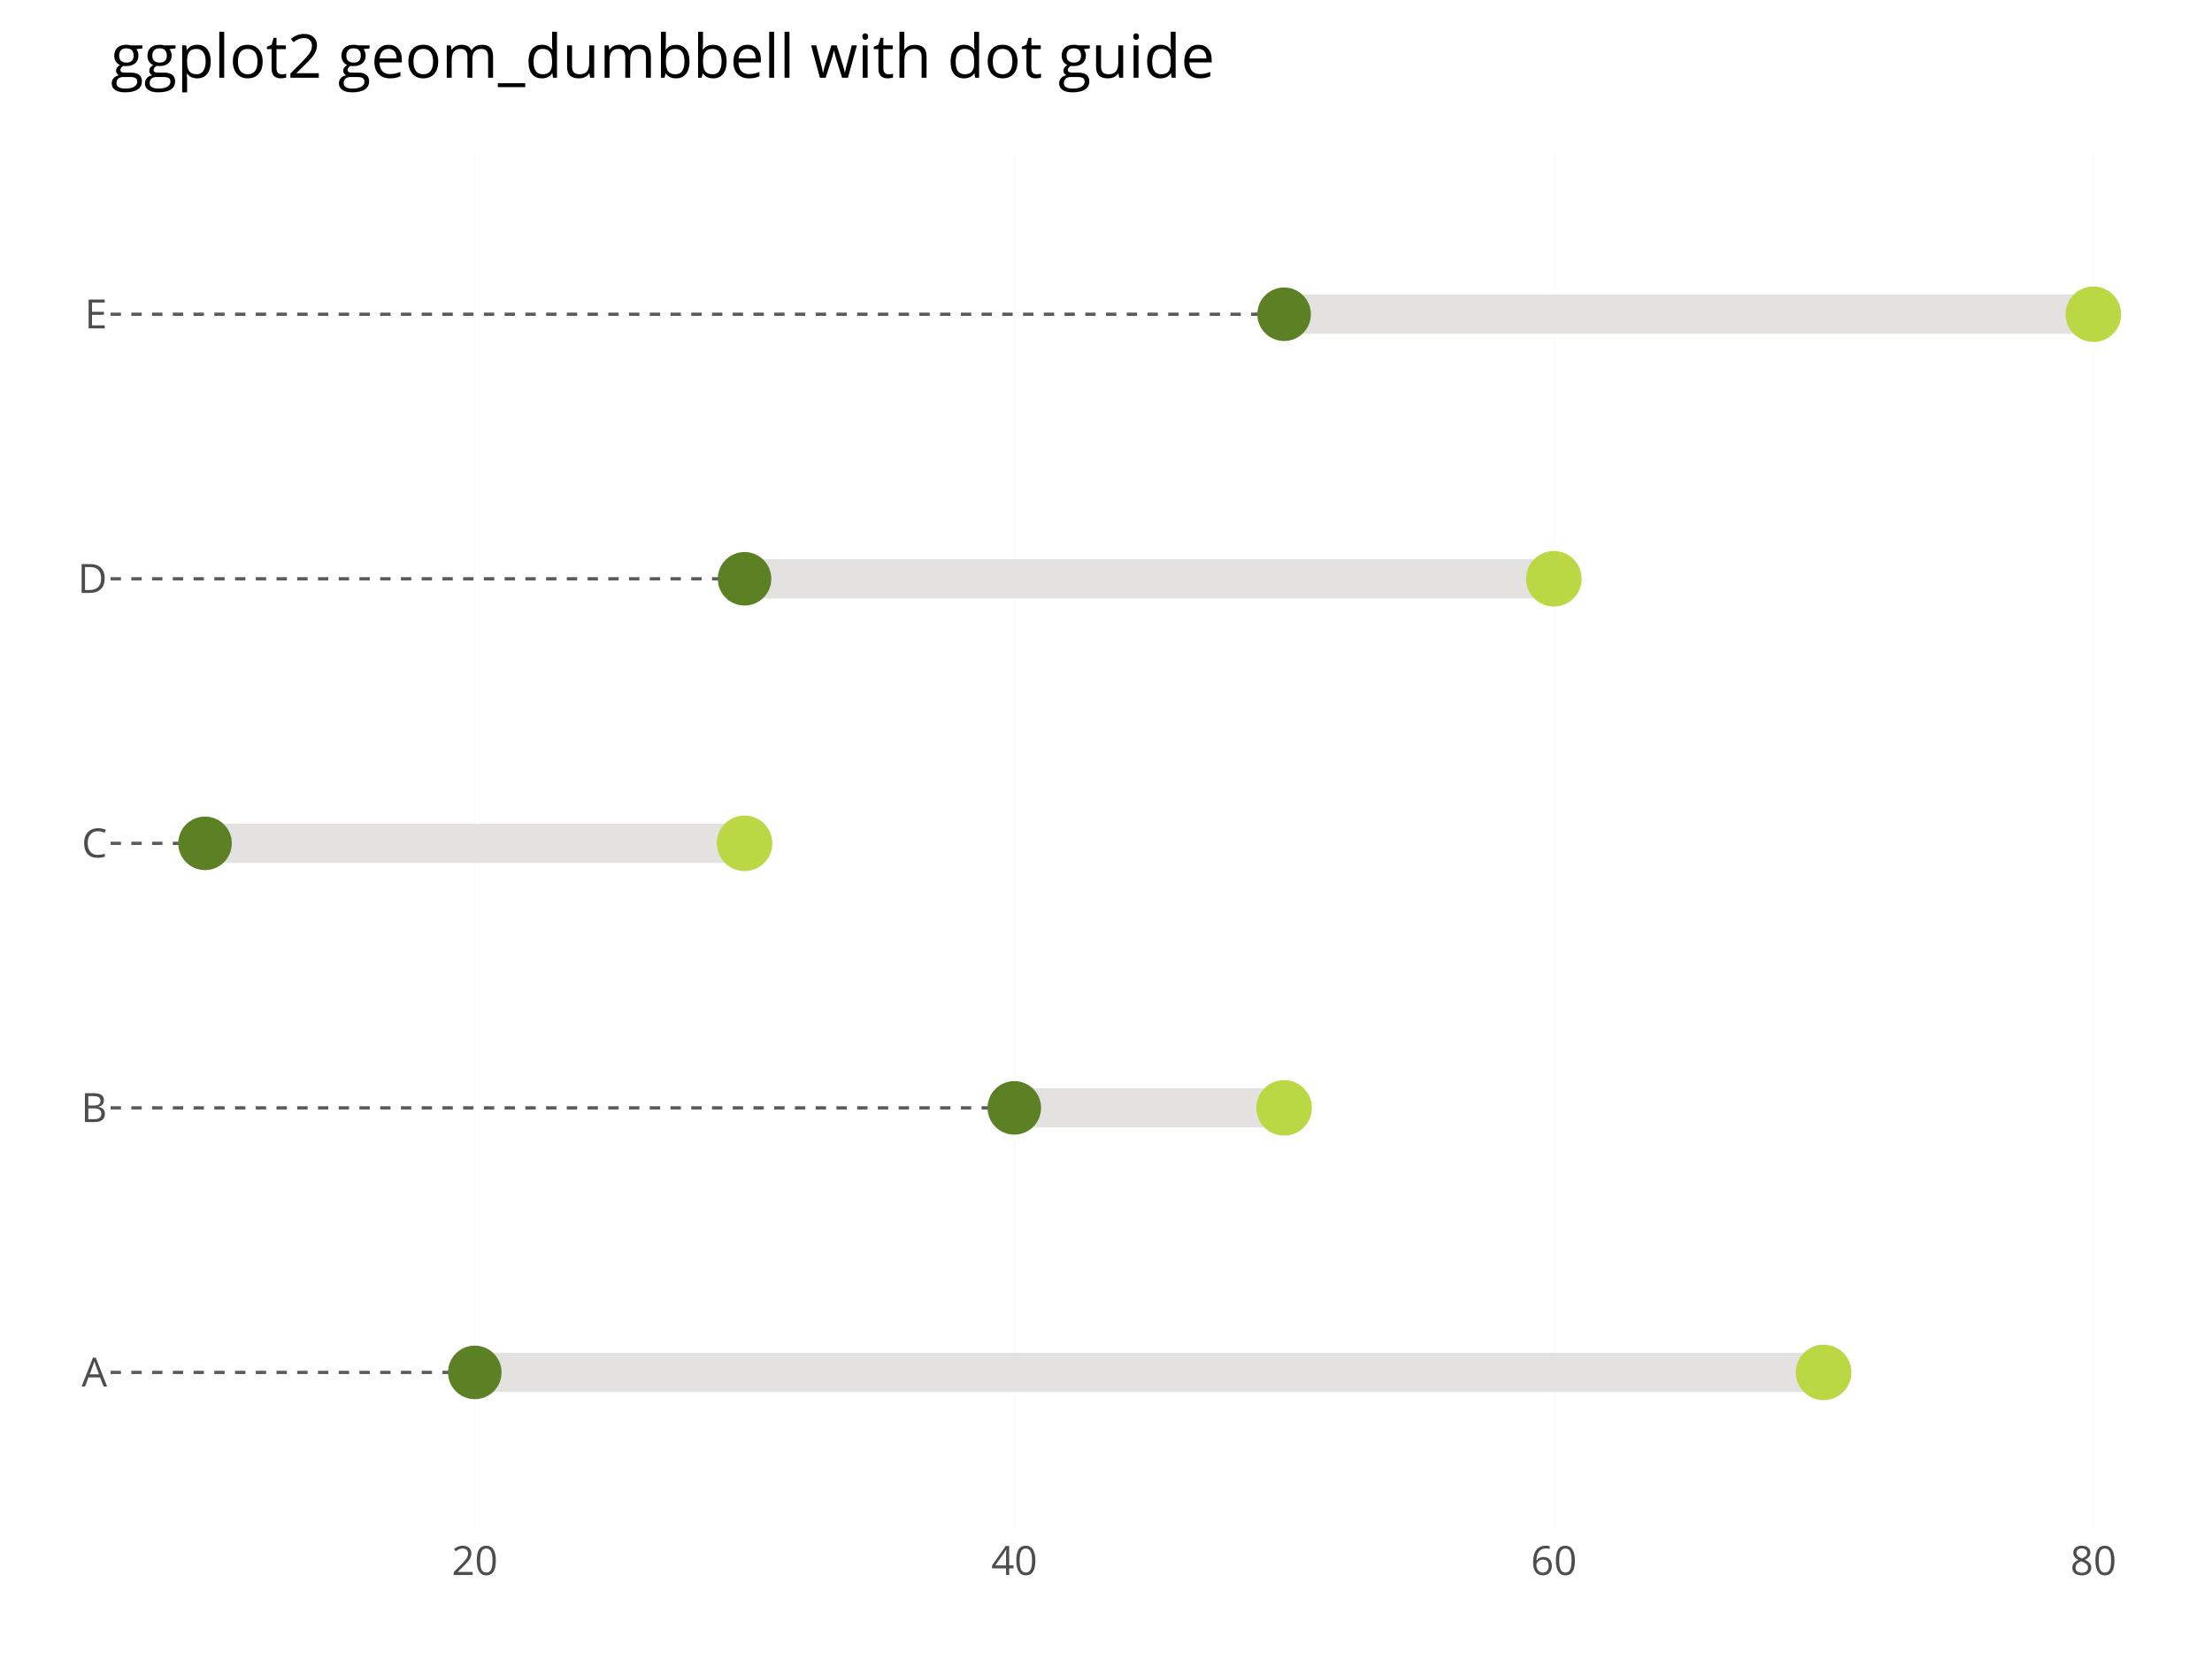
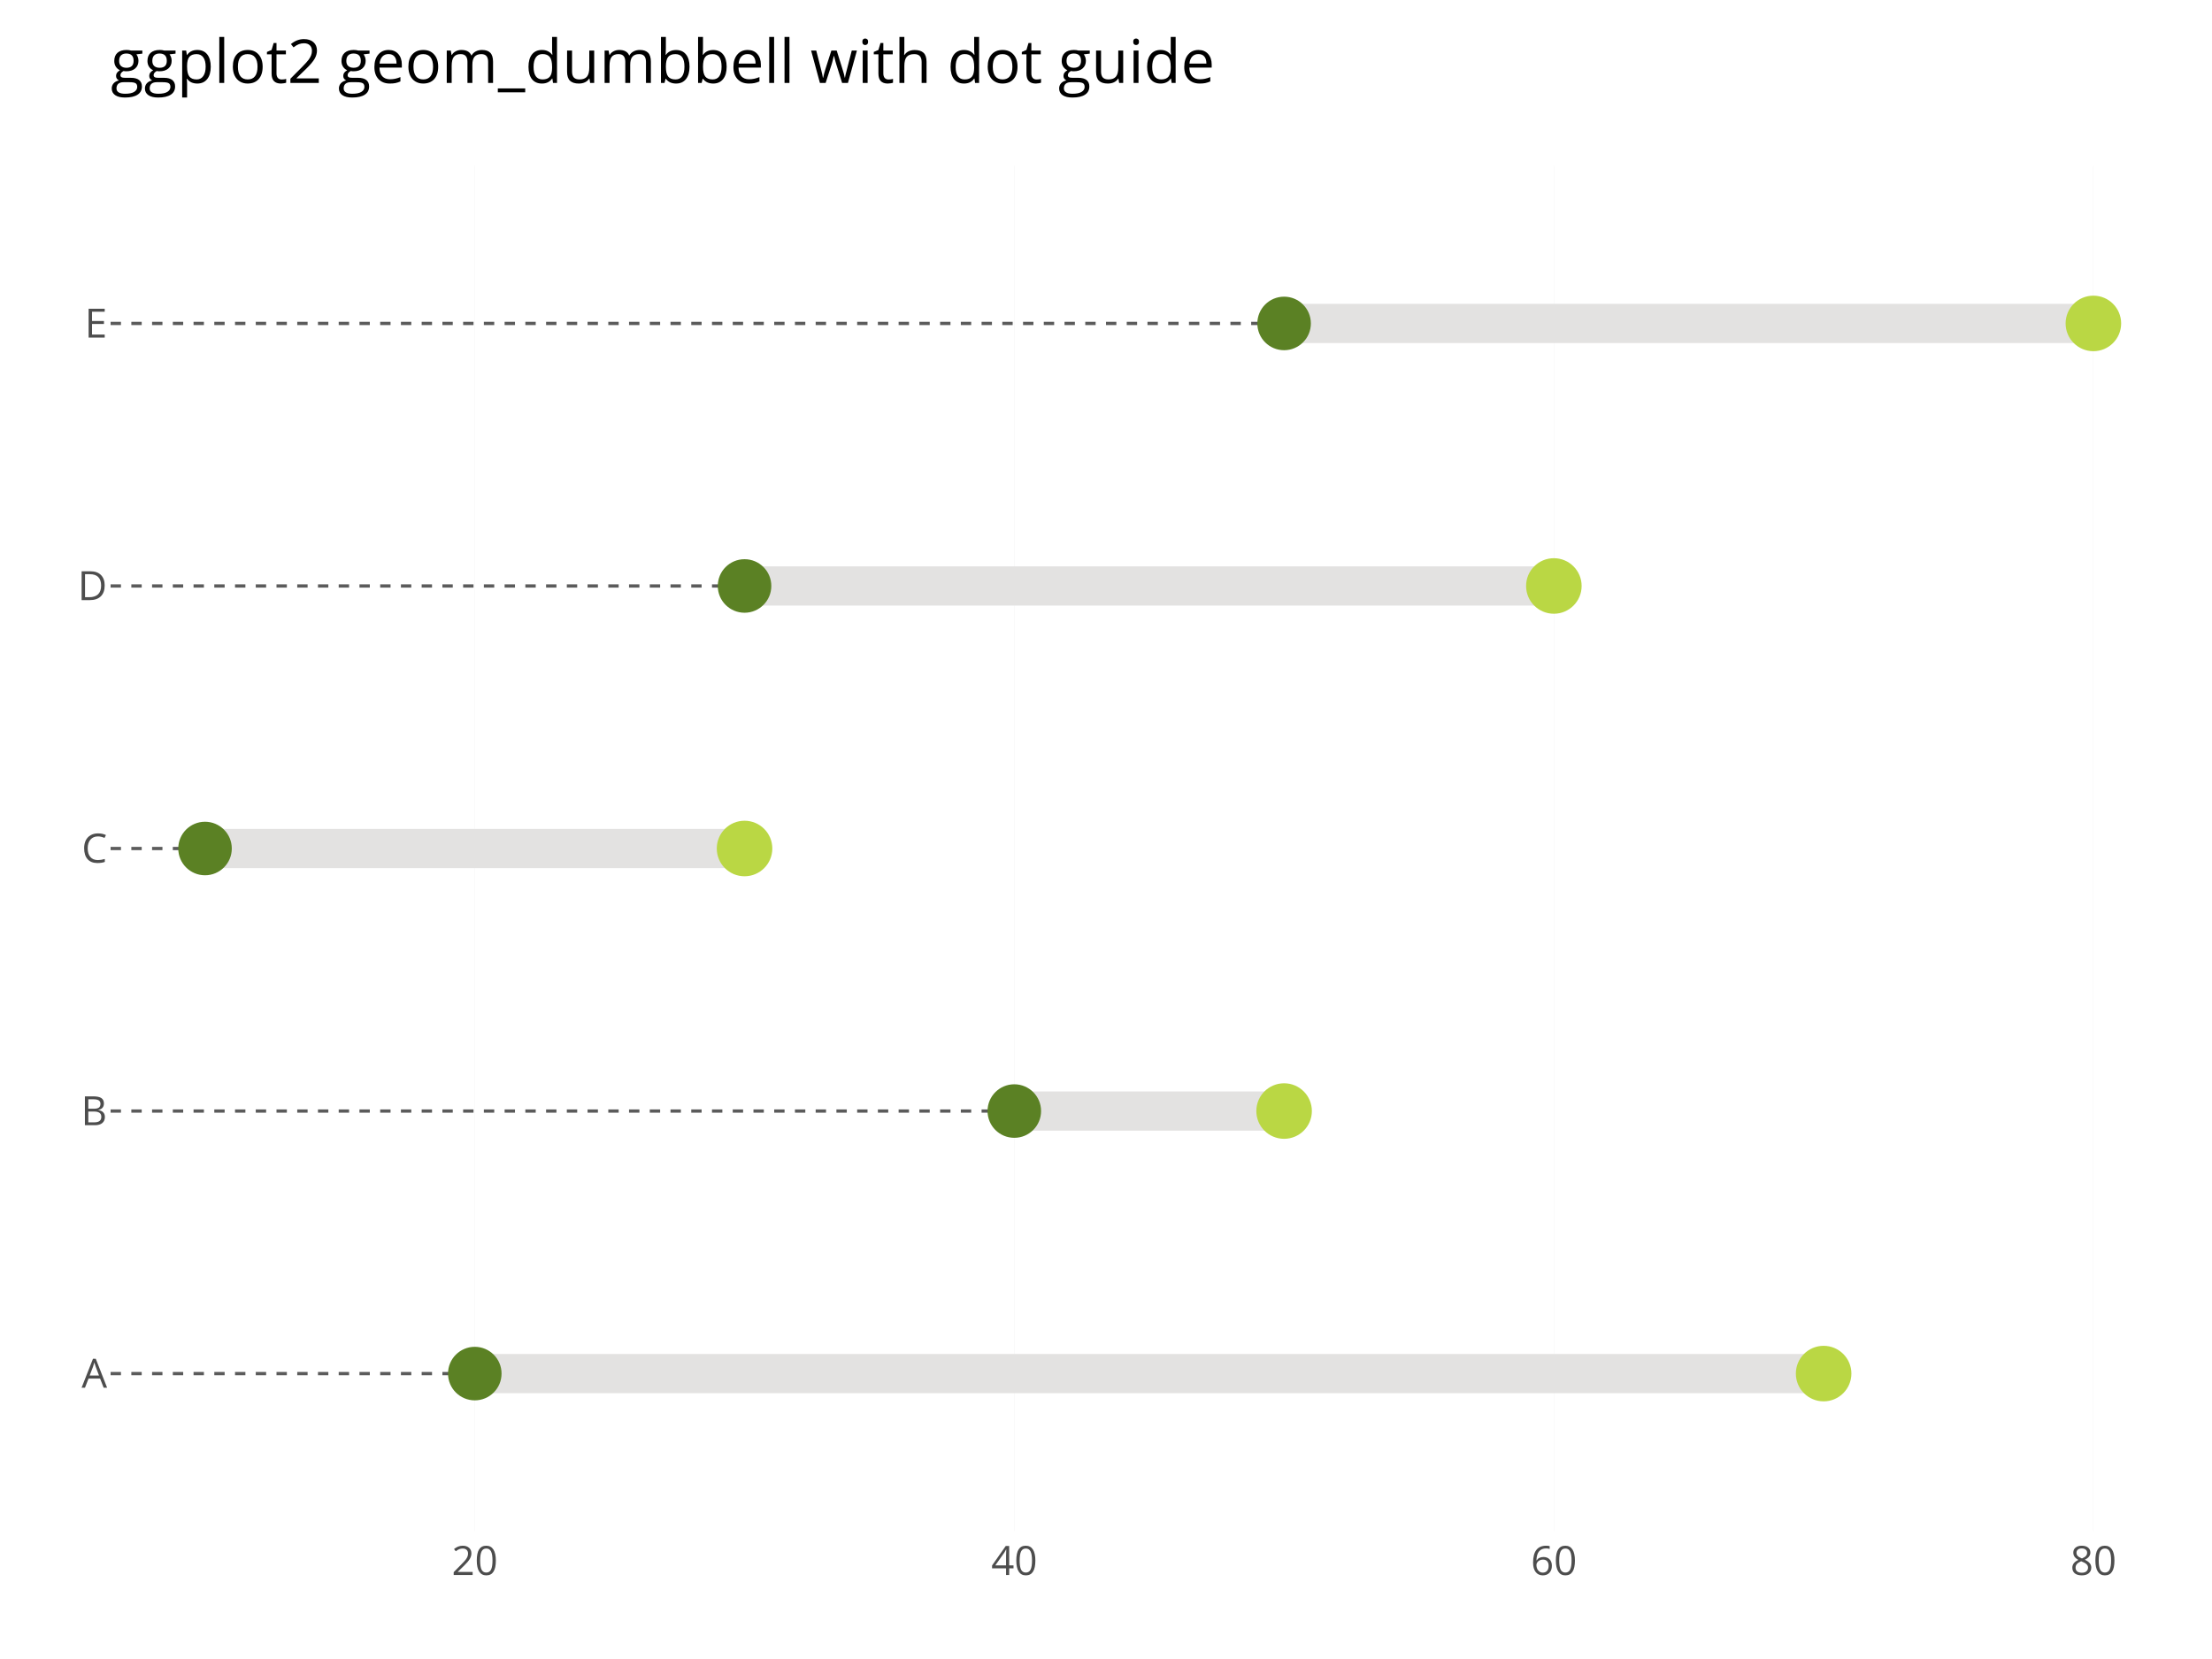
<svg xmlns="http://www.w3.org/2000/svg" class="main-svg" width="640" height="480" style="" viewBox="0 0 640 480">
  <rect x="0" y="0" width="640" height="480" style="fill: rgb(255, 255, 255); fill-opacity: 1;" />
  <defs id="defs-">
    <g class="clips">
      <clipPath id="clipxyplot" class="plotclip">
-         <rect width="601" height="398" />
+         <rect width="601" height="395" />
      </clipPath>
      <clipPath class="axesclip" id="clipx">
        <rect x="32" y="0" width="601" height="480" />
      </clipPath>
      <clipPath class="axesclip" id="clipy">
-         <rect x="0" y="45" width="640" height="398" />
+         <rect x="0" y="48" width="640" height="395" />
      </clipPath>
      <clipPath class="axesclip" id="clipxy">
-         <rect x="32" y="45" width="601" height="398" />
+         <rect x="32" y="48" width="601" height="395" />
      </clipPath>
    </g>
    <g class="gradients" />
  </defs>
  <g class="bglayer" />
  <g class="layer-below">
    <g class="imagelayer" />
    <g class="shapelayer" />
  </g>
  <g class="cartesianlayer">
    <g class="subplot xy">
      <g class="layer-subplot">
        <g class="shapelayer" />
        <g class="imagelayer" />
      </g>
      <g class="gridlayer">
        <g class="x">
-           <path class="xgrid crisp" transform="translate(137.37,0)" d="M0,45v398" style="stroke: rgb(235, 235, 235); stroke-opacity: 1; stroke-width: 0.066px;" />
-           <path class="xgrid crisp" transform="translate(293.47,0)" d="M0,45v398" style="stroke: rgb(235, 235, 235); stroke-opacity: 1; stroke-width: 0.066px;" />
-           <path class="xgrid crisp" transform="translate(449.58,0)" d="M0,45v398" style="stroke: rgb(235, 235, 235); stroke-opacity: 1; stroke-width: 0.066px;" />
-           <path class="xgrid crisp" transform="translate(605.68,0)" d="M0,45v398" style="stroke: rgb(235, 235, 235); stroke-opacity: 1; stroke-width: 0.066px;" />
+           <path class="xgrid crisp" transform="translate(137.37,0)" d="M0,48v395" style="stroke: rgb(235, 235, 235); stroke-opacity: 1; stroke-width: 0.066px;" />
+           <path class="xgrid crisp" transform="translate(293.47,0)" d="M0,48v395" style="stroke: rgb(235, 235, 235); stroke-opacity: 1; stroke-width: 0.066px;" />
+           <path class="xgrid crisp" transform="translate(449.58,0)" d="M0,48v395" style="stroke: rgb(235, 235, 235); stroke-opacity: 1; stroke-width: 0.066px;" />
+           <path class="xgrid crisp" transform="translate(605.68,0)" d="M0,48v395" style="stroke: rgb(235, 235, 235); stroke-opacity: 1; stroke-width: 0.066px;" />
        </g>
        <g class="y" />
      </g>
      <g class="zerolinelayer" />
      <path class="xlines-below" />
      <path class="ylines-below" />
      <g class="overlines-below" />
      <g class="xaxislayer-below" />
      <g class="yaxislayer-below" />
      <g class="overaxes-below" />
-       <g class="plot" transform="translate(32, 45)" clip-path="url('#clipxyplot')">
+       <g class="plot" transform="translate(32, 48)" clip-path="url('#clipxyplot')">
        <g class="scatterlayer mlayer">
          <g class="trace scatter trace-vdiffr-plotly-1" style="stroke-miterlimit: 2; opacity: 1;">
            <g class="fills" />
            <g class="errorbars" />
            <g class="lines">
-               <path class="js-line" d="M0,352.08L105.37,352.08" style="vector-effect: non-scaling-stroke; fill: none; stroke: rgb(91, 91, 91); stroke-opacity: 1; stroke-width: 0.945px; opacity: 1; stroke-dasharray: 3px, 3px;" />
-               <path class="js-line" d="M0,275.54L261.47,275.54" style="vector-effect: non-scaling-stroke; fill: none; stroke: rgb(91, 91, 91); stroke-opacity: 1; stroke-width: 0.945px; opacity: 1; stroke-dasharray: 3px, 3px;" />
-               <path class="js-line" d="M0,199L27.32,199" style="vector-effect: non-scaling-stroke; fill: none; stroke: rgb(91, 91, 91); stroke-opacity: 1; stroke-width: 0.945px; opacity: 1; stroke-dasharray: 3px, 3px;" />
-               <path class="js-line" d="M0,122.46L183.42,122.46" style="vector-effect: non-scaling-stroke; fill: none; stroke: rgb(91, 91, 91); stroke-opacity: 1; stroke-width: 0.945px; opacity: 1; stroke-dasharray: 3px, 3px;" />
-               <path class="js-line" d="M0,45.92L339.53,45.92" style="vector-effect: non-scaling-stroke; fill: none; stroke: rgb(91, 91, 91); stroke-opacity: 1; stroke-width: 0.945px; opacity: 1; stroke-dasharray: 3px, 3px;" />
+               <path class="js-line" d="M0,349.42L105.37,349.42" style="vector-effect: non-scaling-stroke; fill: none; stroke: rgb(91, 91, 91); stroke-opacity: 1; stroke-width: 0.945px; opacity: 1; stroke-dasharray: 3px, 3px;" />
+               <path class="js-line" d="M0,273.46L261.47,273.46" style="vector-effect: non-scaling-stroke; fill: none; stroke: rgb(91, 91, 91); stroke-opacity: 1; stroke-width: 0.945px; opacity: 1; stroke-dasharray: 3px, 3px;" />
+               <path class="js-line" d="M0,197.5L27.32,197.5" style="vector-effect: non-scaling-stroke; fill: none; stroke: rgb(91, 91, 91); stroke-opacity: 1; stroke-width: 0.945px; opacity: 1; stroke-dasharray: 3px, 3px;" />
+               <path class="js-line" d="M0,121.54L183.42,121.54" style="vector-effect: non-scaling-stroke; fill: none; stroke: rgb(91, 91, 91); stroke-opacity: 1; stroke-width: 0.945px; opacity: 1; stroke-dasharray: 3px, 3px;" />
+               <path class="js-line" d="M0,45.58L339.53,45.58" style="vector-effect: non-scaling-stroke; fill: none; stroke: rgb(91, 91, 91); stroke-opacity: 1; stroke-width: 0.945px; opacity: 1; stroke-dasharray: 3px, 3px;" />
            </g>
            <g class="points" />
            <g class="text" />
          </g>
          <g class="trace scatter trace-vdiffr-plotly-2" style="stroke-miterlimit: 2; opacity: 1;">
            <g class="fills" />
            <g class="errorbars" />
            <g class="lines">
-               <path class="js-line" d="M105.37,352.08L495.63,352.08" style="vector-effect: non-scaling-stroke; fill: none; stroke: rgb(227, 226, 225); stroke-opacity: 1; stroke-width: 11.339px; opacity: 1;" />
-               <path class="js-line" d="M261.47,275.54L339.53,275.54" style="vector-effect: non-scaling-stroke; fill: none; stroke: rgb(227, 226, 225); stroke-opacity: 1; stroke-width: 11.339px; opacity: 1;" />
-               <path class="js-line" d="M27.32,199L183.42,199" style="vector-effect: non-scaling-stroke; fill: none; stroke: rgb(227, 226, 225); stroke-opacity: 1; stroke-width: 11.339px; opacity: 1;" />
-               <path class="js-line" d="M183.42,122.46L417.58,122.46" style="vector-effect: non-scaling-stroke; fill: none; stroke: rgb(227, 226, 225); stroke-opacity: 1; stroke-width: 11.339px; opacity: 1;" />
-               <path class="js-line" d="M339.53,45.92L573.68,45.92" style="vector-effect: non-scaling-stroke; fill: none; stroke: rgb(227, 226, 225); stroke-opacity: 1; stroke-width: 11.339px; opacity: 1;" />
+               <path class="js-line" d="M105.37,349.42L495.63,349.42" style="vector-effect: non-scaling-stroke; fill: none; stroke: rgb(227, 226, 225); stroke-opacity: 1; stroke-width: 11.339px; opacity: 1;" />
+               <path class="js-line" d="M261.47,273.46L339.53,273.46" style="vector-effect: non-scaling-stroke; fill: none; stroke: rgb(227, 226, 225); stroke-opacity: 1; stroke-width: 11.339px; opacity: 1;" />
+               <path class="js-line" d="M27.32,197.5L183.42,197.5" style="vector-effect: non-scaling-stroke; fill: none; stroke: rgb(227, 226, 225); stroke-opacity: 1; stroke-width: 11.339px; opacity: 1;" />
+               <path class="js-line" d="M183.42,121.54L417.58,121.54" style="vector-effect: non-scaling-stroke; fill: none; stroke: rgb(227, 226, 225); stroke-opacity: 1; stroke-width: 11.339px; opacity: 1;" />
+               <path class="js-line" d="M339.53,45.58L573.68,45.58" style="vector-effect: non-scaling-stroke; fill: none; stroke: rgb(227, 226, 225); stroke-opacity: 1; stroke-width: 11.339px; opacity: 1;" />
            </g>
            <g class="points" />
            <g class="text" />
          </g>
          <g class="trace scatter trace-vdiffr-plotly-3" style="stroke-miterlimit: 2; opacity: 1;">
            <g class="fills" />
            <g class="errorbars" />
            <g class="lines" />
            <g class="points">
-               <path class="point" transform="translate(105.37,352.08)" d="M6.8,0A6.8,6.8 0 1,1 0,-6.8A6.8,6.8 0 0,1 6.8,0Z" style="opacity: 1; stroke-width: 1.89px; fill: rgb(91, 129, 36); fill-opacity: 1; stroke: rgb(91, 129, 36); stroke-opacity: 1;" />
-               <path class="point" transform="translate(261.47,275.54)" d="M6.8,0A6.8,6.8 0 1,1 0,-6.8A6.8,6.8 0 0,1 6.8,0Z" style="opacity: 1; stroke-width: 1.89px; fill: rgb(91, 129, 36); fill-opacity: 1; stroke: rgb(91, 129, 36); stroke-opacity: 1;" />
-               <path class="point" transform="translate(27.32,199)" d="M6.8,0A6.8,6.8 0 1,1 0,-6.8A6.8,6.8 0 0,1 6.8,0Z" style="opacity: 1; stroke-width: 1.89px; fill: rgb(91, 129, 36); fill-opacity: 1; stroke: rgb(91, 129, 36); stroke-opacity: 1;" />
-               <path class="point" transform="translate(183.42,122.46)" d="M6.8,0A6.8,6.8 0 1,1 0,-6.8A6.8,6.8 0 0,1 6.8,0Z" style="opacity: 1; stroke-width: 1.89px; fill: rgb(91, 129, 36); fill-opacity: 1; stroke: rgb(91, 129, 36); stroke-opacity: 1;" />
-               <path class="point" transform="translate(339.53,45.92)" d="M6.8,0A6.8,6.8 0 1,1 0,-6.8A6.8,6.8 0 0,1 6.8,0Z" style="opacity: 1; stroke-width: 1.89px; fill: rgb(91, 129, 36); fill-opacity: 1; stroke: rgb(91, 129, 36); stroke-opacity: 1;" />
+               <path class="point" transform="translate(105.37,349.42)" d="M6.8,0A6.8,6.8 0 1,1 0,-6.8A6.8,6.8 0 0,1 6.8,0Z" style="opacity: 1; stroke-width: 1.89px; fill: rgb(91, 129, 36); fill-opacity: 1; stroke: rgb(91, 129, 36); stroke-opacity: 1;" />
+               <path class="point" transform="translate(261.47,273.46)" d="M6.8,0A6.8,6.8 0 1,1 0,-6.8A6.8,6.8 0 0,1 6.8,0Z" style="opacity: 1; stroke-width: 1.89px; fill: rgb(91, 129, 36); fill-opacity: 1; stroke: rgb(91, 129, 36); stroke-opacity: 1;" />
+               <path class="point" transform="translate(27.32,197.5)" d="M6.8,0A6.8,6.8 0 1,1 0,-6.8A6.8,6.8 0 0,1 6.8,0Z" style="opacity: 1; stroke-width: 1.89px; fill: rgb(91, 129, 36); fill-opacity: 1; stroke: rgb(91, 129, 36); stroke-opacity: 1;" />
+               <path class="point" transform="translate(183.42,121.54)" d="M6.8,0A6.8,6.8 0 1,1 0,-6.8A6.8,6.8 0 0,1 6.8,0Z" style="opacity: 1; stroke-width: 1.89px; fill: rgb(91, 129, 36); fill-opacity: 1; stroke: rgb(91, 129, 36); stroke-opacity: 1;" />
+               <path class="point" transform="translate(339.53,45.58)" d="M6.8,0A6.8,6.8 0 1,1 0,-6.8A6.8,6.8 0 0,1 6.8,0Z" style="opacity: 1; stroke-width: 1.89px; fill: rgb(91, 129, 36); fill-opacity: 1; stroke: rgb(91, 129, 36); stroke-opacity: 1;" />
            </g>
            <g class="text" />
          </g>
          <g class="trace scatter trace-vdiffr-plotly-4" style="stroke-miterlimit: 2; opacity: 1;">
            <g class="fills" />
            <g class="errorbars" />
            <g class="lines" />
            <g class="points">
-               <path class="point" transform="translate(495.63,352.08)" d="M7.09,0A7.09,7.09 0 1,1 0,-7.09A7.09,7.09 0 0,1 7.09,0Z" style="opacity: 1; stroke-width: 1.89px; fill: rgb(186, 215, 68); fill-opacity: 1; stroke: rgb(186, 215, 68); stroke-opacity: 1;" />
-               <path class="point" transform="translate(339.53,275.54)" d="M7.09,0A7.09,7.09 0 1,1 0,-7.09A7.09,7.09 0 0,1 7.09,0Z" style="opacity: 1; stroke-width: 1.89px; fill: rgb(186, 215, 68); fill-opacity: 1; stroke: rgb(186, 215, 68); stroke-opacity: 1;" />
-               <path class="point" transform="translate(183.42,199)" d="M7.09,0A7.09,7.09 0 1,1 0,-7.09A7.09,7.09 0 0,1 7.09,0Z" style="opacity: 1; stroke-width: 1.89px; fill: rgb(186, 215, 68); fill-opacity: 1; stroke: rgb(186, 215, 68); stroke-opacity: 1;" />
-               <path class="point" transform="translate(417.58,122.46)" d="M7.09,0A7.09,7.09 0 1,1 0,-7.09A7.09,7.09 0 0,1 7.09,0Z" style="opacity: 1; stroke-width: 1.89px; fill: rgb(186, 215, 68); fill-opacity: 1; stroke: rgb(186, 215, 68); stroke-opacity: 1;" />
-               <path class="point" transform="translate(573.68,45.92)" d="M7.09,0A7.09,7.09 0 1,1 0,-7.09A7.09,7.09 0 0,1 7.09,0Z" style="opacity: 1; stroke-width: 1.89px; fill: rgb(186, 215, 68); fill-opacity: 1; stroke: rgb(186, 215, 68); stroke-opacity: 1;" />
+               <path class="point" transform="translate(495.63,349.42)" d="M7.09,0A7.09,7.09 0 1,1 0,-7.09A7.09,7.09 0 0,1 7.09,0Z" style="opacity: 1; stroke-width: 1.89px; fill: rgb(186, 215, 68); fill-opacity: 1; stroke: rgb(186, 215, 68); stroke-opacity: 1;" />
+               <path class="point" transform="translate(339.53,273.46)" d="M7.09,0A7.09,7.09 0 1,1 0,-7.09A7.09,7.09 0 0,1 7.09,0Z" style="opacity: 1; stroke-width: 1.89px; fill: rgb(186, 215, 68); fill-opacity: 1; stroke: rgb(186, 215, 68); stroke-opacity: 1;" />
+               <path class="point" transform="translate(183.42,197.5)" d="M7.09,0A7.09,7.09 0 1,1 0,-7.09A7.09,7.09 0 0,1 7.09,0Z" style="opacity: 1; stroke-width: 1.89px; fill: rgb(186, 215, 68); fill-opacity: 1; stroke: rgb(186, 215, 68); stroke-opacity: 1;" />
+               <path class="point" transform="translate(417.58,121.54)" d="M7.09,0A7.09,7.09 0 1,1 0,-7.09A7.09,7.09 0 0,1 7.09,0Z" style="opacity: 1; stroke-width: 1.89px; fill: rgb(186, 215, 68); fill-opacity: 1; stroke: rgb(186, 215, 68); stroke-opacity: 1;" />
+               <path class="point" transform="translate(573.68,45.58)" d="M7.09,0A7.09,7.09 0 1,1 0,-7.09A7.09,7.09 0 0,1 7.09,0Z" style="opacity: 1; stroke-width: 1.89px; fill: rgb(186, 215, 68); fill-opacity: 1; stroke: rgb(186, 215, 68); stroke-opacity: 1;" />
            </g>
            <g class="text" />
          </g>
        </g>
      </g>
      <g class="overplot" />
      <path class="xlines-above crisp" d="M0,0" style="fill: none;" />
      <path class="ylines-above crisp" d="M0,0" style="fill: none;" />
      <g class="overlines-above" />
      <g class="xaxislayer-above">
        <g class="xtick">
          <text text-anchor="middle" x="0" y="455.689" transform="translate(137.37,0)" style="font-family: 'Open Sans', verdana, arial, sans-serif; font-size: 11.69px; fill: rgb(77, 77, 77); fill-opacity: 1; white-space: pre;">20</text>
        </g>
        <g class="xtick">
          <text text-anchor="middle" x="0" y="455.689" transform="translate(293.47,0)" style="font-family: 'Open Sans', verdana, arial, sans-serif; font-size: 11.69px; fill: rgb(77, 77, 77); fill-opacity: 1; white-space: pre;">40</text>
        </g>
        <g class="xtick">
          <text text-anchor="middle" x="0" y="455.689" transform="translate(449.58,0)" style="font-family: 'Open Sans', verdana, arial, sans-serif; font-size: 11.69px; fill: rgb(77, 77, 77); fill-opacity: 1; white-space: pre;">60</text>
        </g>
        <g class="xtick">
          <text text-anchor="middle" x="0" y="455.689" transform="translate(605.68,0)" style="font-family: 'Open Sans', verdana, arial, sans-serif; font-size: 11.69px; fill: rgb(77, 77, 77); fill-opacity: 1; white-space: pre;">80</text>
        </g>
      </g>
      <g class="yaxislayer-above">
        <g class="ytick">
-           <text text-anchor="end" x="31" y="4.091" transform="translate(0,397.08)" style="font-family: 'Open Sans', verdana, arial, sans-serif; font-size: 11.69px; fill: rgb(77, 77, 77); fill-opacity: 1; white-space: pre;">A</text>
+           <text text-anchor="end" x="31" y="4.091" transform="translate(0,397.42)" style="font-family: 'Open Sans', verdana, arial, sans-serif; font-size: 11.69px; fill: rgb(77, 77, 77); fill-opacity: 1; white-space: pre;">A</text>
        </g>
        <g class="ytick">
-           <text text-anchor="end" x="31" y="4.091" transform="translate(0,320.54)" style="font-family: 'Open Sans', verdana, arial, sans-serif; font-size: 11.69px; fill: rgb(77, 77, 77); fill-opacity: 1; white-space: pre;">B</text>
+           <text text-anchor="end" x="31" y="4.091" transform="translate(0,321.46)" style="font-family: 'Open Sans', verdana, arial, sans-serif; font-size: 11.69px; fill: rgb(77, 77, 77); fill-opacity: 1; white-space: pre;">B</text>
        </g>
        <g class="ytick">
-           <text text-anchor="end" x="31" y="4.091" transform="translate(0,244)" style="font-family: 'Open Sans', verdana, arial, sans-serif; font-size: 11.69px; fill: rgb(77, 77, 77); fill-opacity: 1; white-space: pre;">C</text>
+           <text text-anchor="end" x="31" y="4.091" transform="translate(0,245.5)" style="font-family: 'Open Sans', verdana, arial, sans-serif; font-size: 11.69px; fill: rgb(77, 77, 77); fill-opacity: 1; white-space: pre;">C</text>
        </g>
        <g class="ytick">
-           <text text-anchor="end" x="31" y="4.091" transform="translate(0,167.46)" style="font-family: 'Open Sans', verdana, arial, sans-serif; font-size: 11.69px; fill: rgb(77, 77, 77); fill-opacity: 1; white-space: pre;">D</text>
+           <text text-anchor="end" x="31" y="4.091" transform="translate(0,169.54)" style="font-family: 'Open Sans', verdana, arial, sans-serif; font-size: 11.69px; fill: rgb(77, 77, 77); fill-opacity: 1; white-space: pre;">D</text>
        </g>
        <g class="ytick">
-           <text text-anchor="end" x="31" y="4.091" transform="translate(0,90.92)" style="font-family: 'Open Sans', verdana, arial, sans-serif; font-size: 11.69px; fill: rgb(77, 77, 77); fill-opacity: 1; white-space: pre;">E</text>
+           <text text-anchor="end" x="31" y="4.091" transform="translate(0,93.58)" style="font-family: 'Open Sans', verdana, arial, sans-serif; font-size: 11.69px; fill: rgb(77, 77, 77); fill-opacity: 1; white-space: pre;">E</text>
        </g>
      </g>
      <g class="overaxes-above" />
    </g>
  </g>
  <g class="polarlayer" />
  <g class="ternarylayer" />
  <g class="geolayer" />
  <g class="funnelarealayer" />
  <g class="pielayer" />
  <g class="treemaplayer" />
  <g class="sunburstlayer" />
  <g class="glimages" />
  <defs id="topdefs-">
    <g class="clips" />
  </defs>
  <g class="layer-above">
    <g class="imagelayer" />
    <g class="shapelayer">
-       <path data-index="0" fill-rule="evenodd" d="M32,443H633V45H32Z" style="opacity: 1; stroke: rgb(0, 0, 0); stroke-opacity: 0; fill: rgb(0, 0, 0); fill-opacity: 0; stroke-width: 0px;" />
+       <path data-index="0" fill-rule="evenodd" d="M32,443H633V48H32Z" style="opacity: 1; stroke: rgb(0, 0, 0); stroke-opacity: 0; fill: rgb(0, 0, 0); fill-opacity: 0; stroke-width: 0px;" />
    </g>
  </g>
  <g class="infolayer">
    <g class="g-gtitle">
-       <text class="gtitle" x="32" y="22.5" text-anchor="start" dy="0em" style="font-family: 'Open Sans', verdana, arial, sans-serif; font-size: 17.53px; fill: rgb(0, 0, 0); opacity: 1; font-weight: normal; white-space: pre;">ggplot2 geom_dumbbell with dot guide</text>
+       <text class="gtitle" x="32" y="24" text-anchor="start" dy="0em" style="font-family: 'Open Sans', verdana, arial, sans-serif; font-size: 17.53px; fill: rgb(0, 0, 0); opacity: 1; font-weight: normal; white-space: pre;">ggplot2 geom_dumbbell with dot guide</text>
    </g>
    <g class="g-xtitle" />
    <g class="g-ytitle" />
  </g>
</svg>
